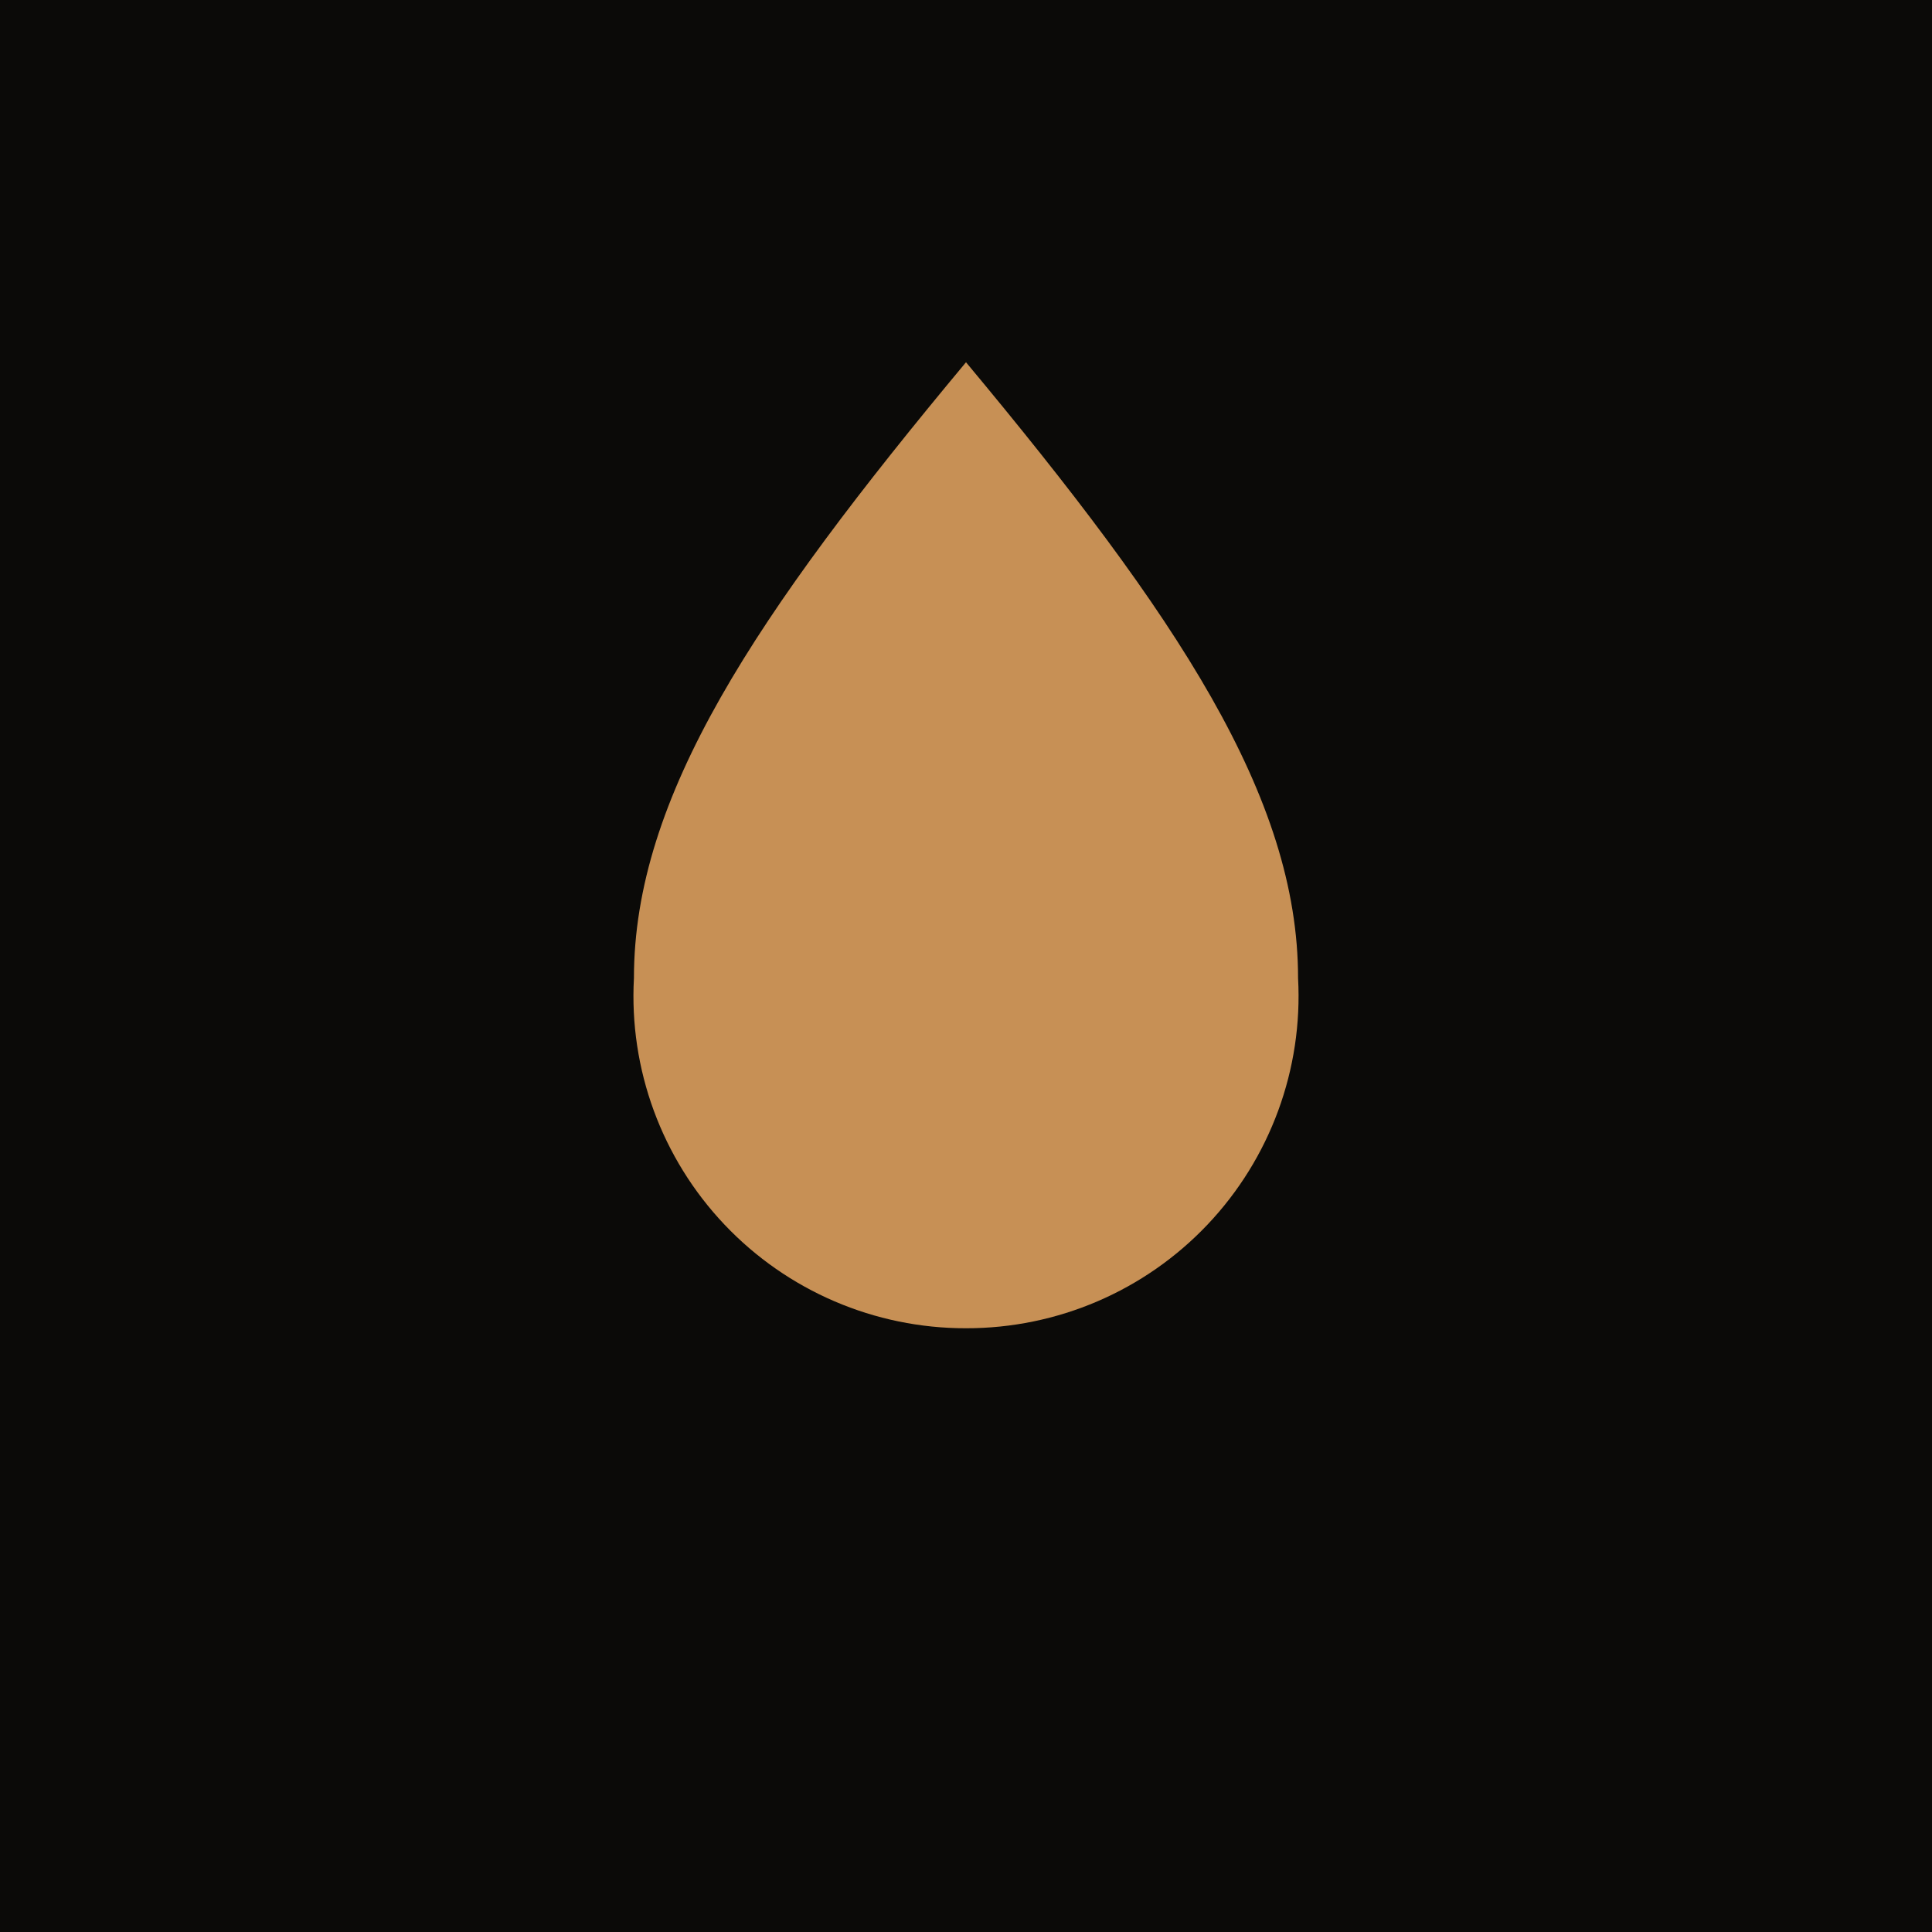
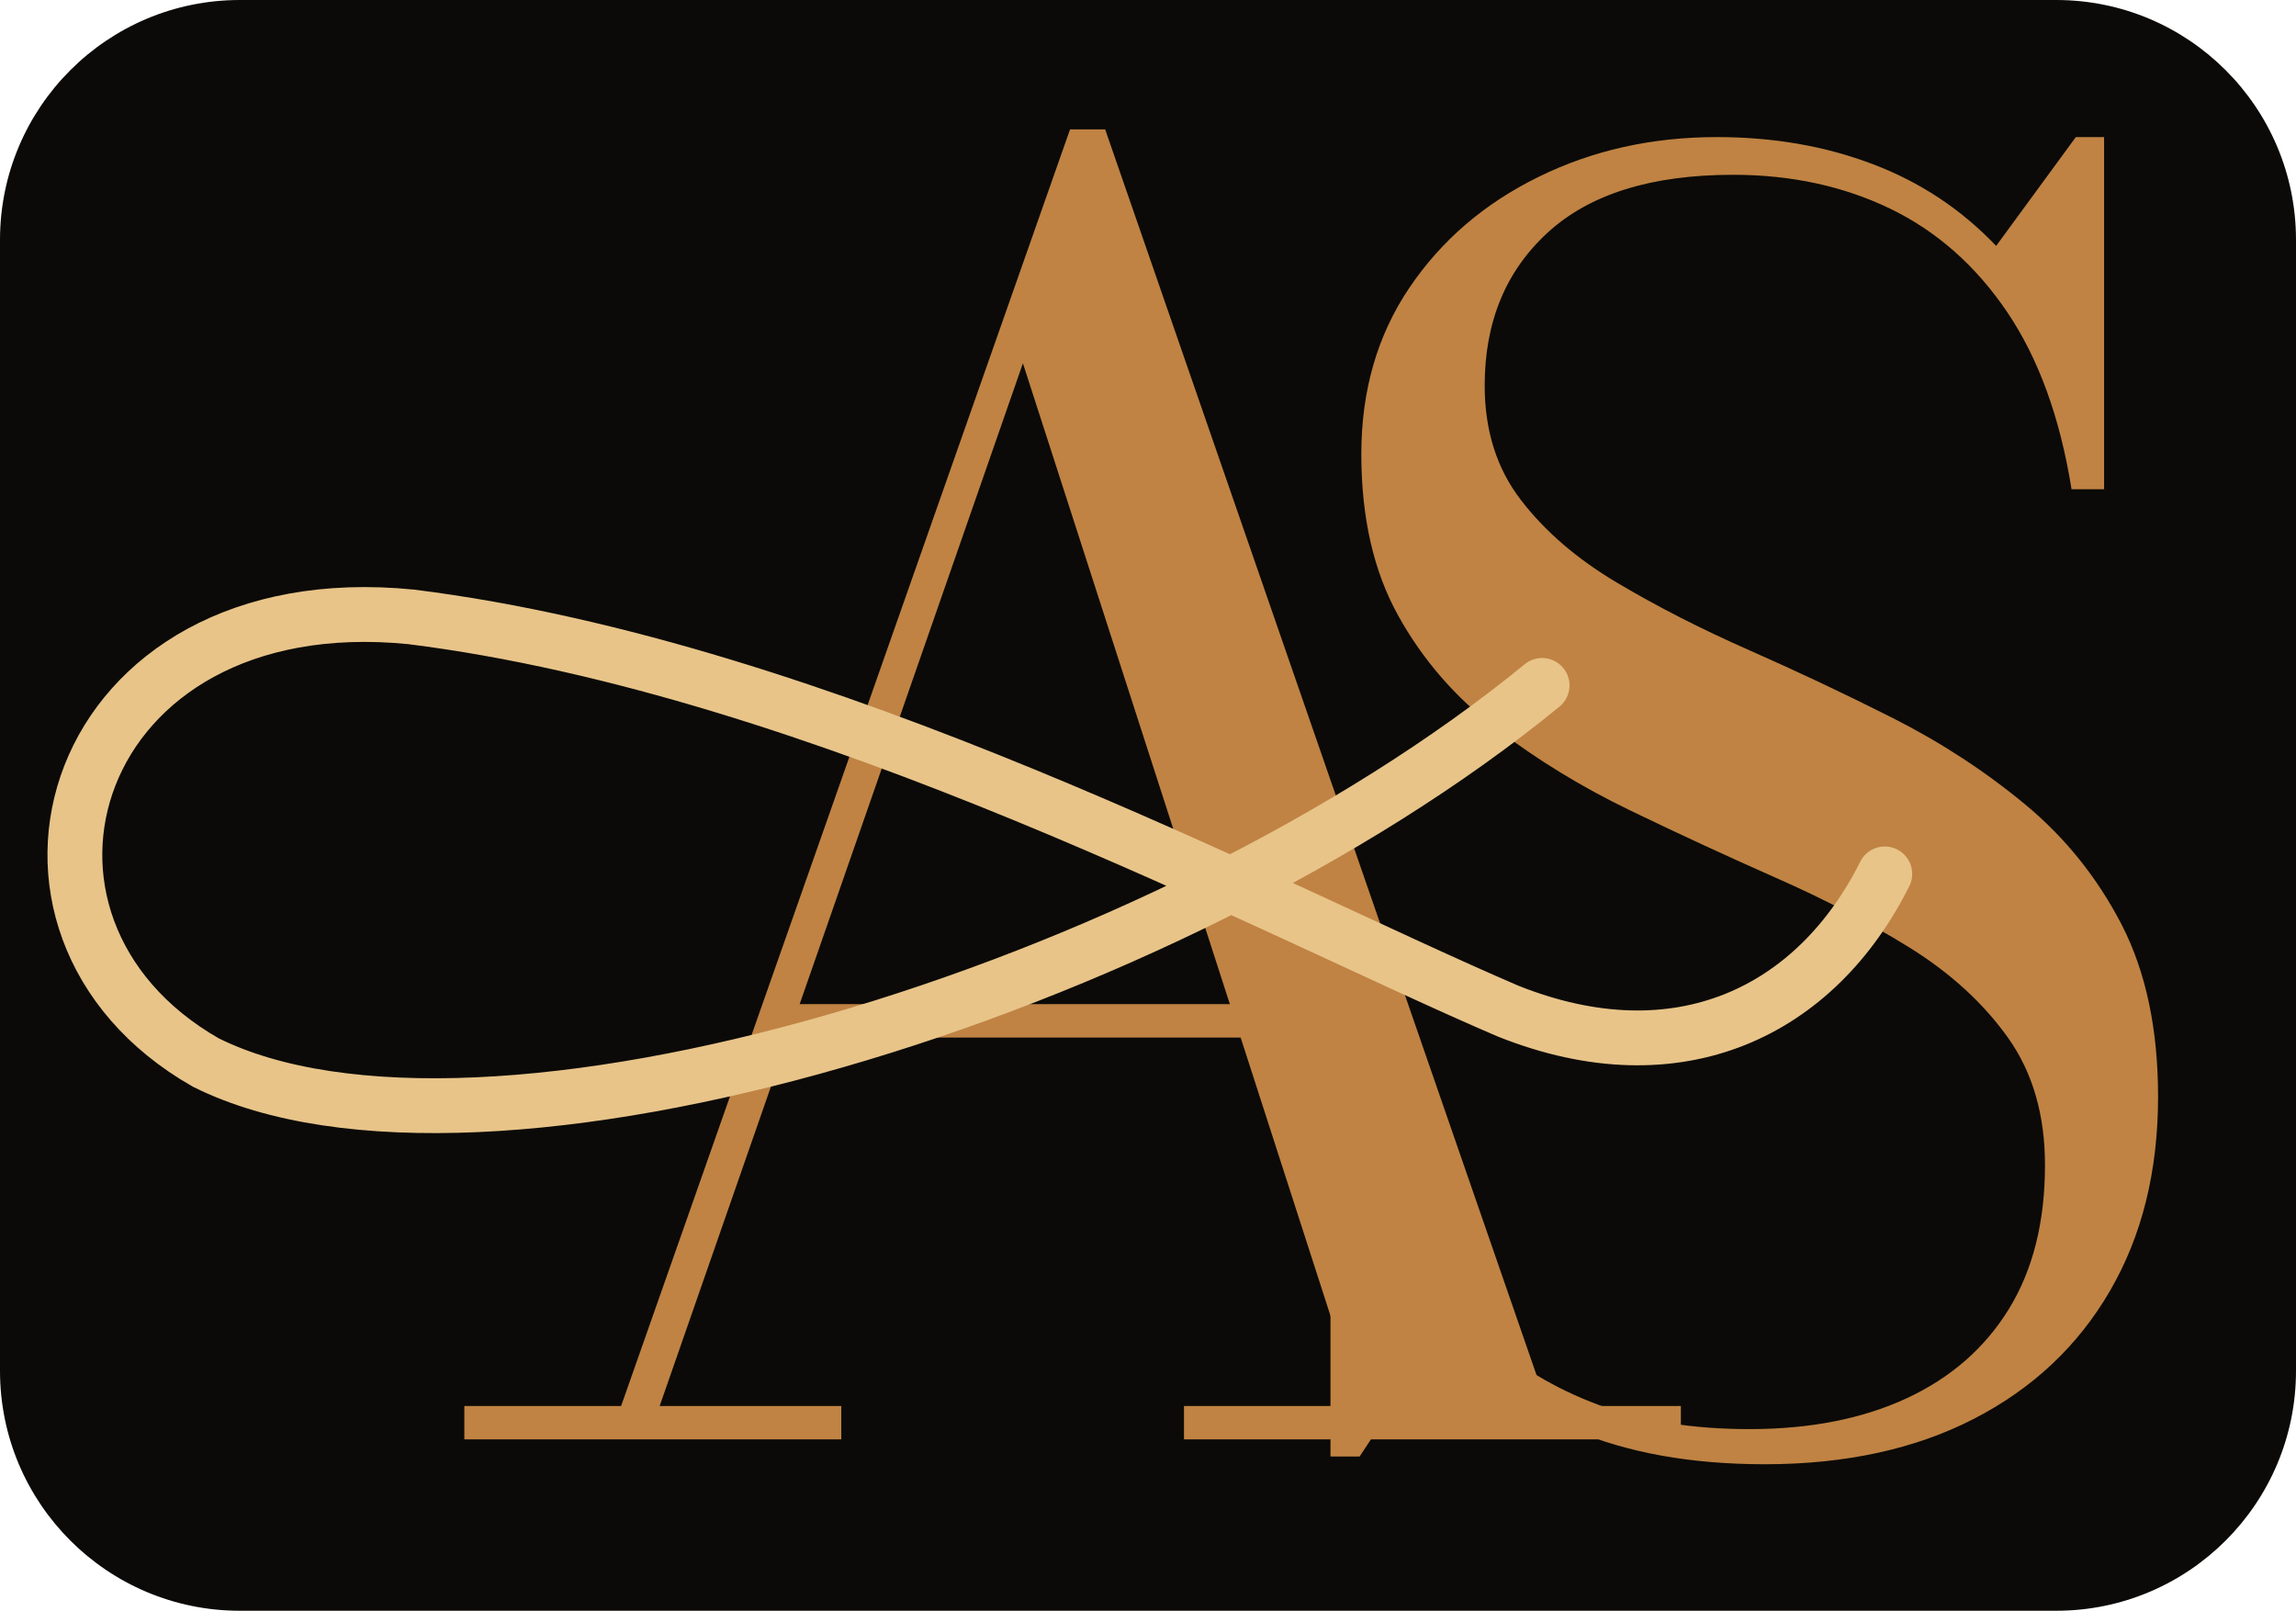
- <svg xmlns="http://www.w3.org/2000/svg" viewBox="0 0 32 32">
-   <rect width="32" height="32" fill="#0B0A08" />
-   <path d="M16 6c3.5 4.2 5.5 7.2 5.5 10.2A5.5 5.5 0 0 1 16 22a5.5 5.5 0 0 1-5.5-5.8C10.5 13.2 12.5 10.2 16 6z" fill="#C79055" />
+ <svg xmlns="http://www.w3.org/2000/svg" viewBox="-24 -84 134 94">
+   <rect x="-24" y="-84" width="134" height="94" rx="14" fill="#0B0A08" />
+   <g fill="#C08343">
+     <path d="M54-23.45L21.60-23.45L21.60-25.40L54-25.40L54-23.45M38.45-76.45L40.50-76.45L66.30-1.95L74.10-1.95L74.10 0L45.10 0L45.10-1.95L55.35-1.95L35.70-62.80L14.50-1.95L25.10-1.95L25.10 0L3.10 0L3.10-1.95L12.25-1.95" />
+     <path transform="translate(48,0)" d="M31 1.45Q24.55 1.45 19.85-0.55Q15.15-2.55 12-6.05L7.35 1L5.65 1L5.65-19.55L7.60-19.55Q8.40-15.45 10.15-12Q11.90-8.55 14.68-6Q17.45-3.45 21.28-2.02Q25.10-0.60 30.10-0.60Q35.40-0.60 39.28-2.40Q43.15-4.20 45.25-7.62Q47.35-11.05 47.35-16Q47.35-20.40 45.20-23.43Q43.05-26.45 39.48-28.68Q35.90-30.90 31.65-32.77Q27.40-34.65 23.15-36.70Q18.90-38.75 15.33-41.48Q11.75-44.20 9.60-48.08Q7.45-51.95 7.45-57.50Q7.45-63.05 10.25-67.20Q13.05-71.35 17.78-73.67Q22.50-76 28.20-76Q33.15-76 37.30-74.42Q41.45-72.85 44.50-69.65L49.15-76L50.80-76L50.80-55.45L48.90-55.45Q47.90-61.70 45.15-65.78Q42.40-69.85 38.30-71.83Q34.20-73.80 29.15-73.80Q22-73.80 18.32-70.42Q14.65-67.05 14.65-61.50Q14.65-57.55 16.78-54.80Q18.90-52.05 22.40-49.98Q25.90-47.90 30.10-46.05Q34.30-44.20 38.50-42.08Q42.70-39.95 46.20-37.05Q49.70-34.15 51.83-30.03Q53.95-25.90 53.95-20Q53.95-13.50 51.15-8.68Q48.35-3.85 43.20-1.20Q38.05 1.45 31 1.45" />
+   </g>
+   <path fill="none" stroke="#E8C489" stroke-width="3.2" stroke-linecap="round" d="M66,-44 C44,-26 4,-14 -12,-22 C-26,-30 -20,-50 0,-48 C24,-45 50,-31 64,-25 C74,-21 82,-25 86,-33" />
</svg>
